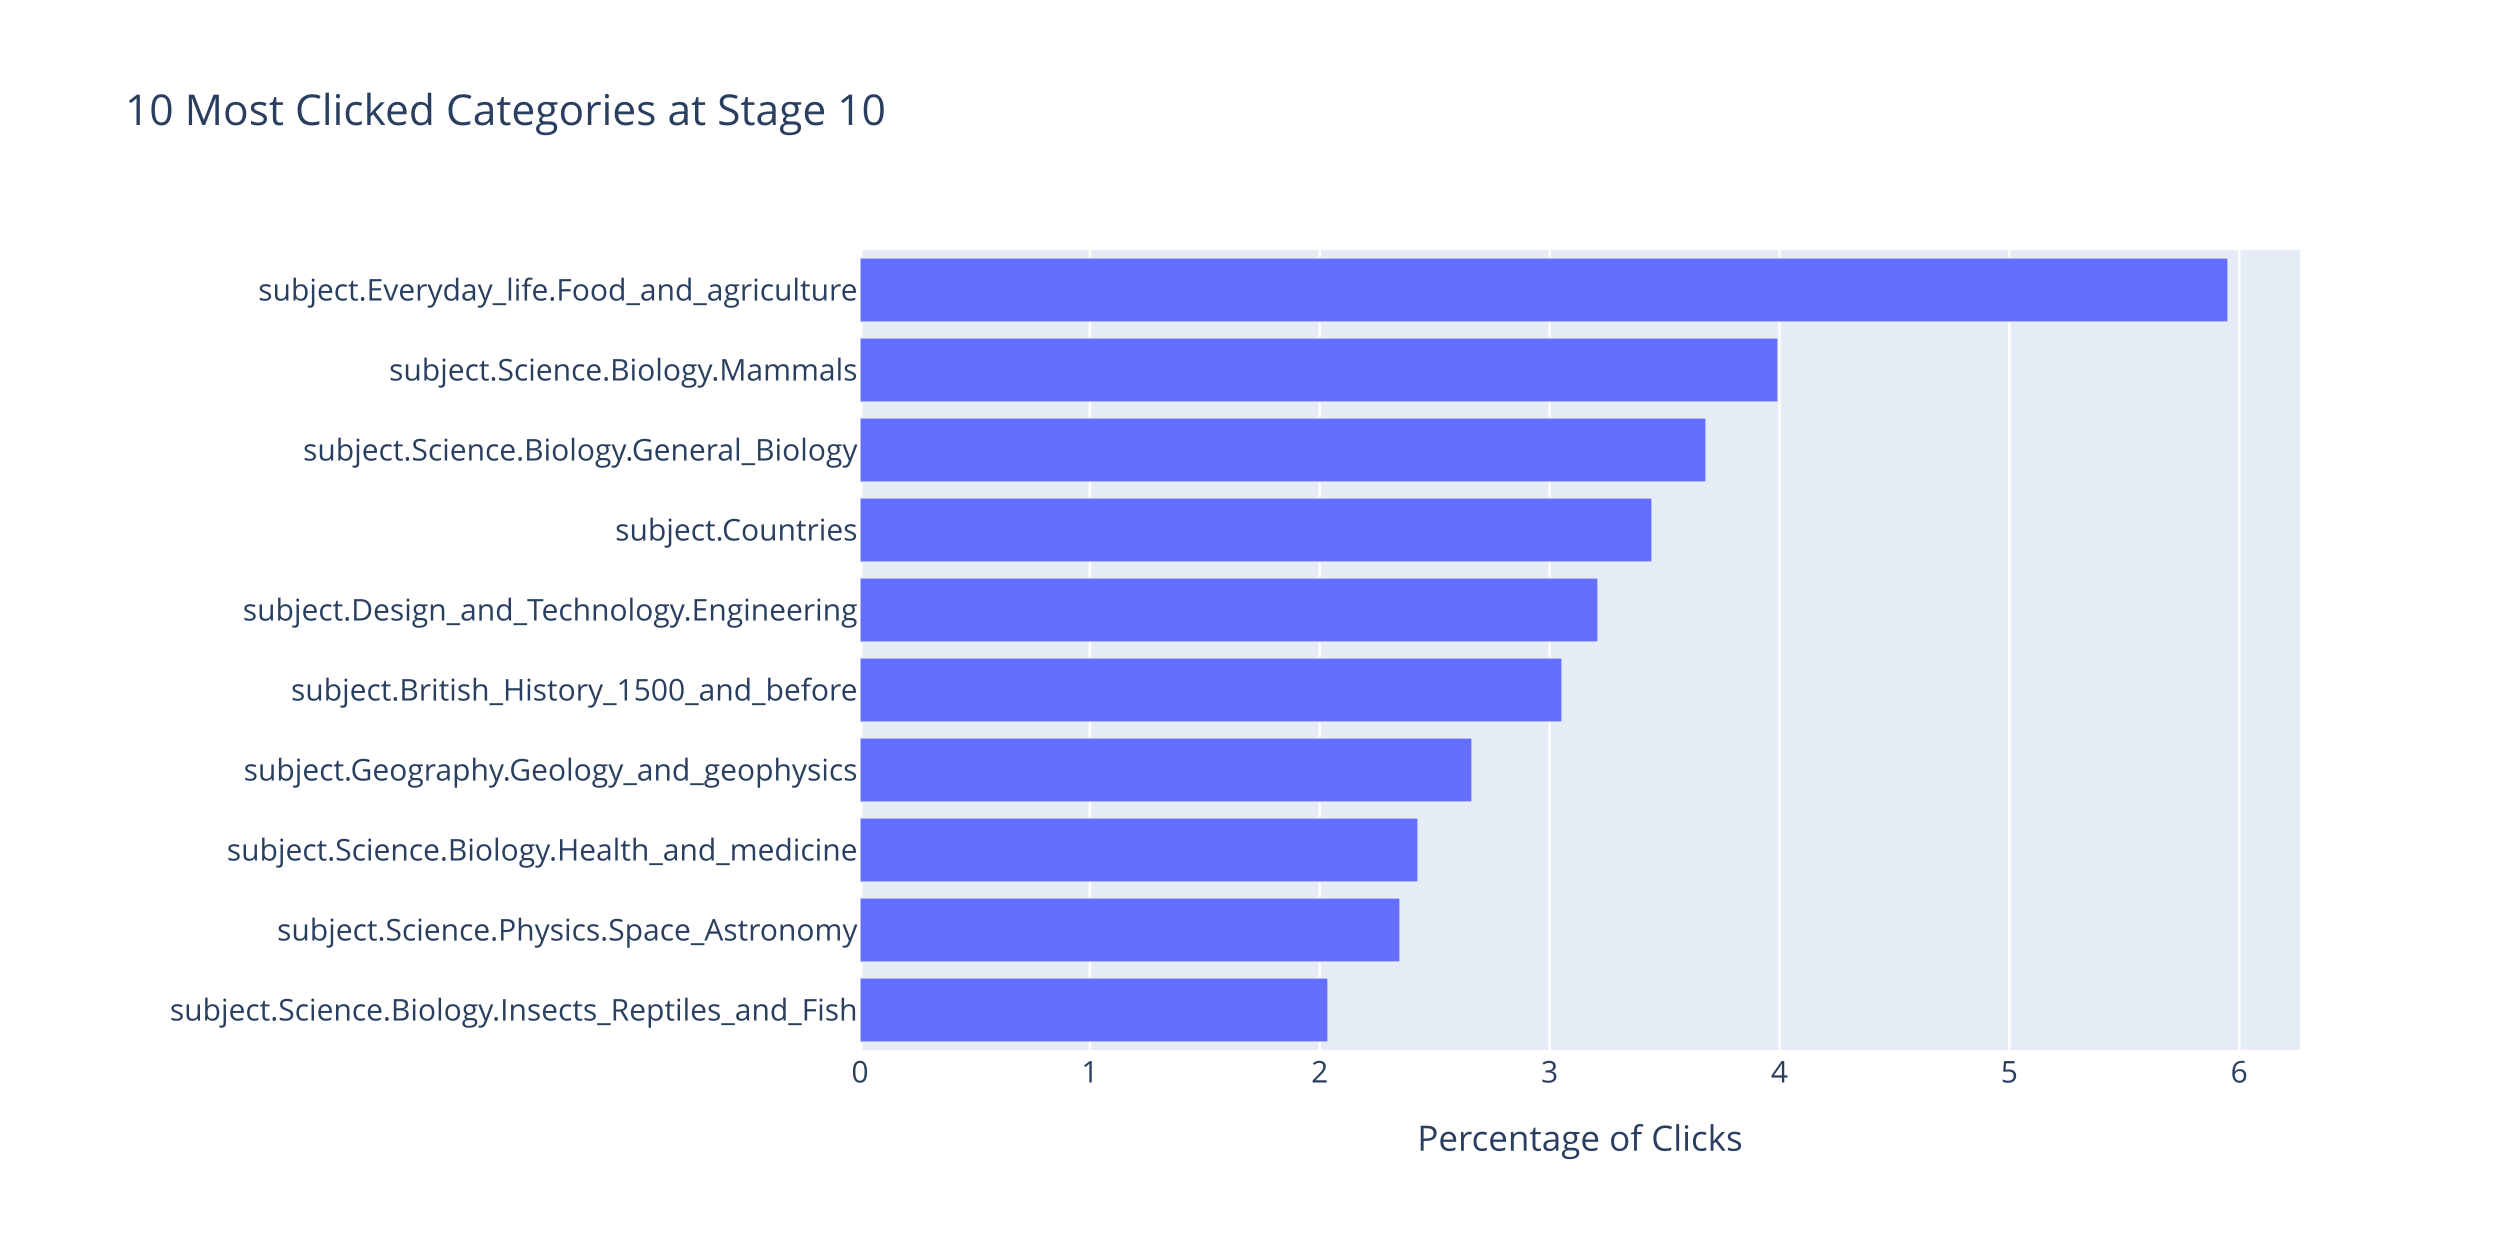
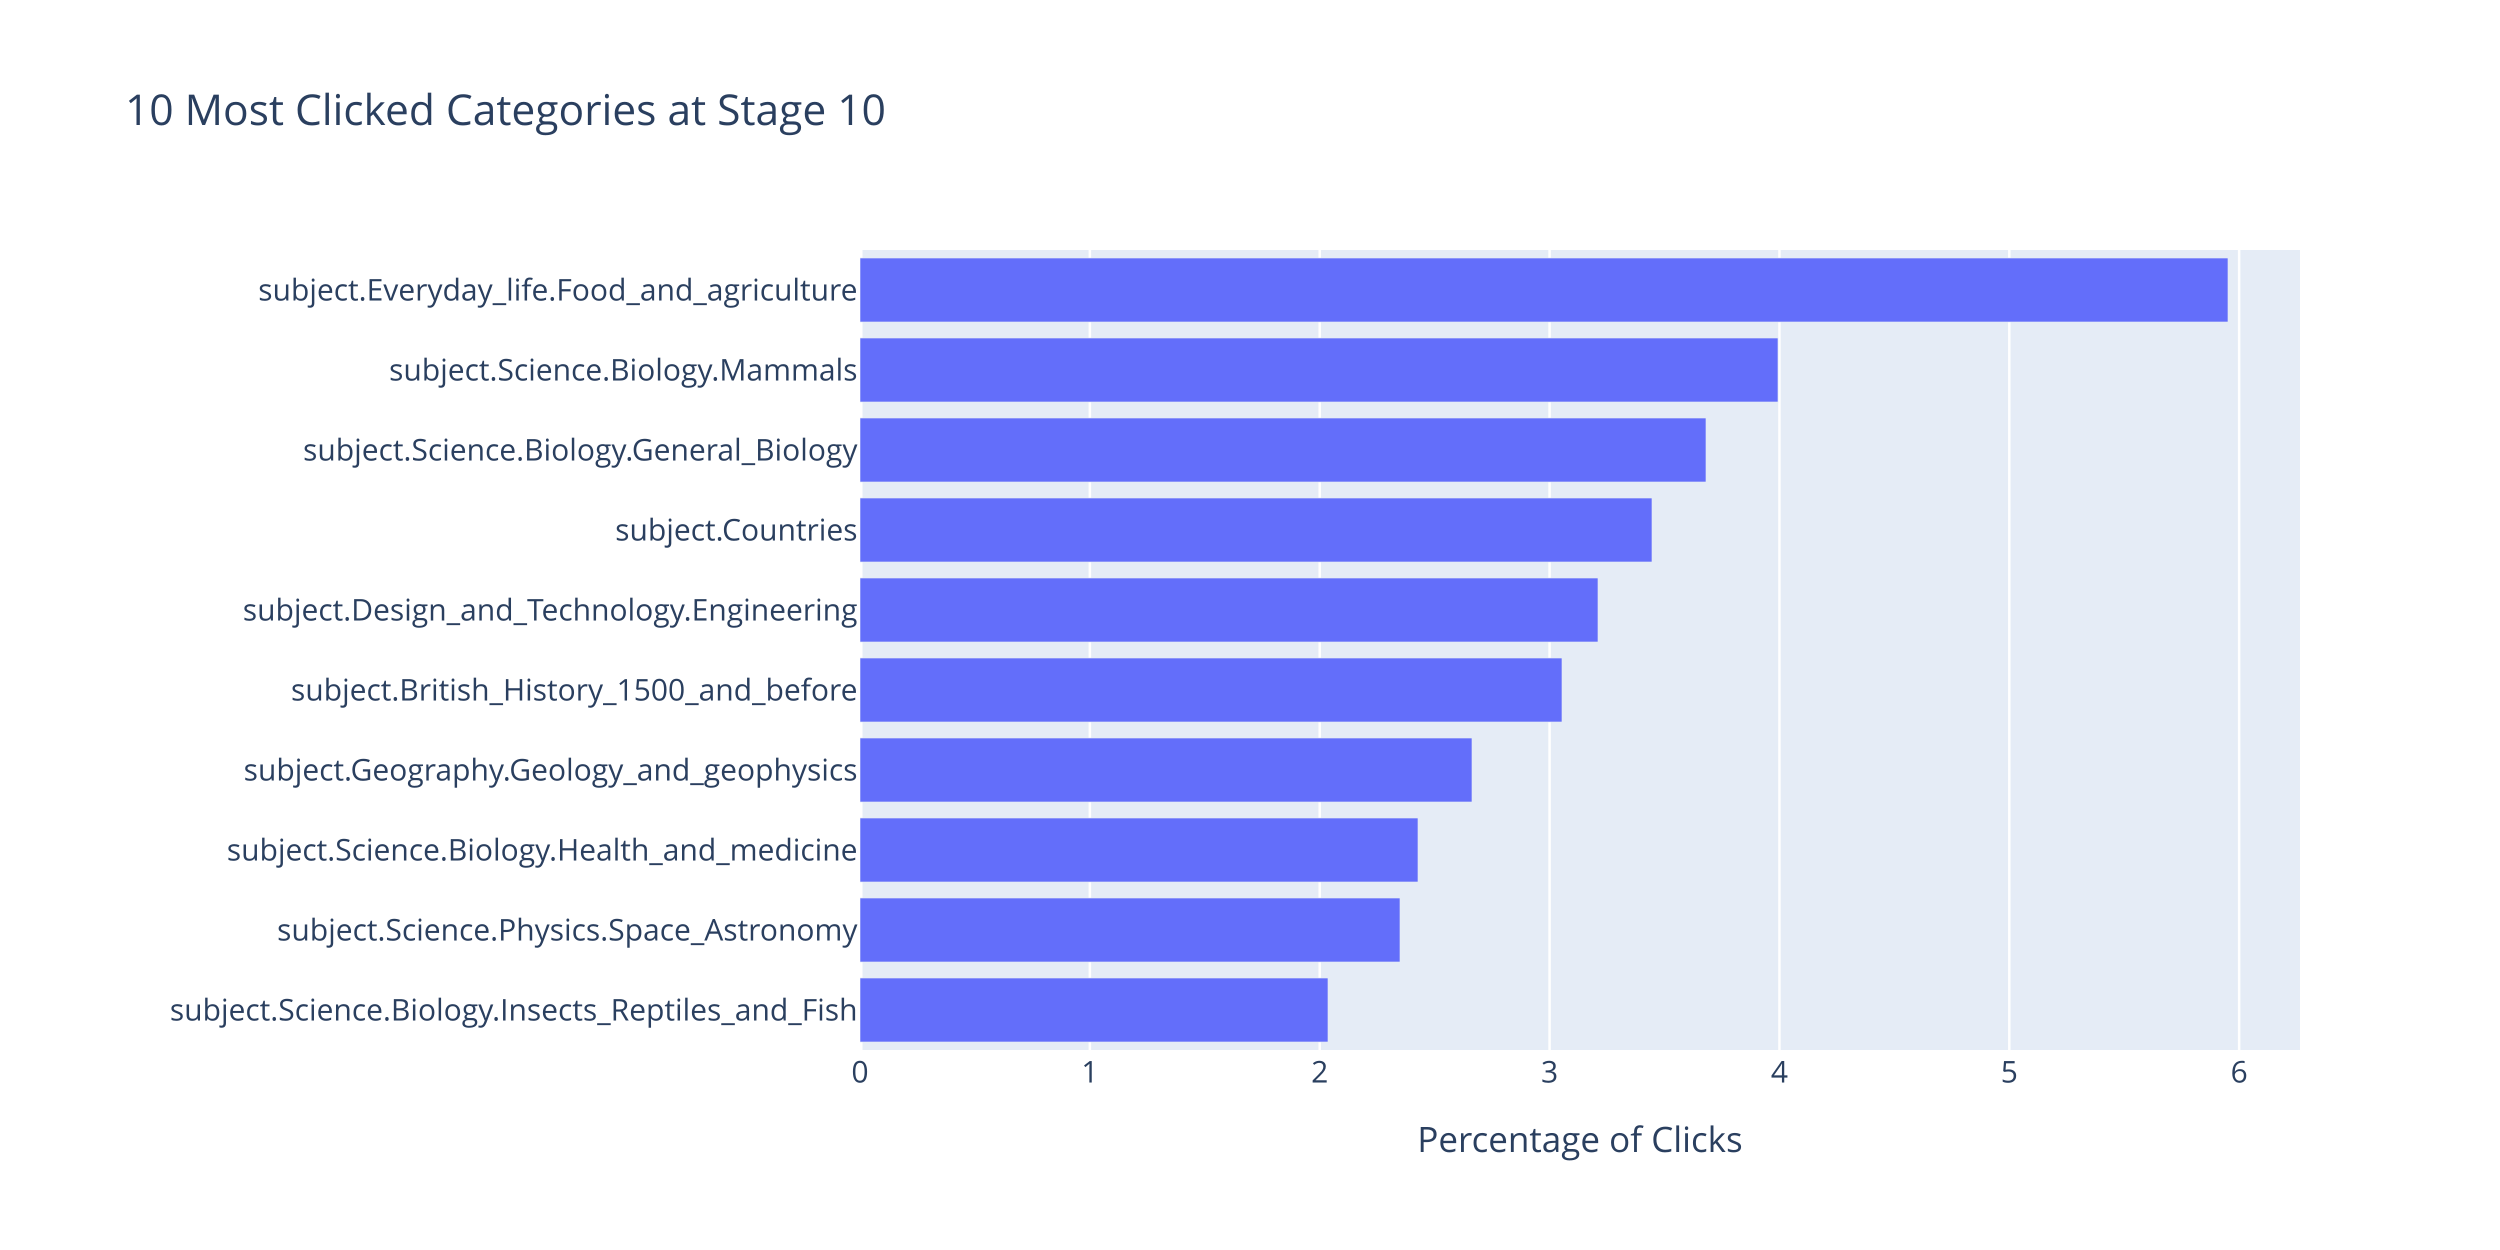
- <svg xmlns="http://www.w3.org/2000/svg" class="main-svg" width="1000" height="500" style="" viewBox="0 0 1000 500">
+ <svg xmlns="http://www.w3.org/2000/svg" class="main-svg" width="2000" height="1000" style="" viewBox="0 0 1000 500">
  <rect x="0" y="0" width="1000" height="500" style="fill: rgb(255, 255, 255); fill-opacity: 1;" />
-   <defs id="defs-684208">
+   <defs id="defs-80f8a3">
    <g class="clips">
-       <clipPath id="clip684208xyplot" class="plotclip">
+       <clipPath id="clip80f8a3xyplot" class="plotclip">
        <rect width="576" height="320" />
      </clipPath>
-       <clipPath class="axesclip" id="clip684208x">
+       <clipPath class="axesclip" id="clip80f8a3x">
        <rect x="344" y="0" width="576" height="500" />
      </clipPath>
-       <clipPath class="axesclip" id="clip684208y">
+       <clipPath class="axesclip" id="clip80f8a3y">
        <rect x="0" y="100" width="1000" height="320" />
      </clipPath>
-       <clipPath class="axesclip" id="clip684208xy">
+       <clipPath class="axesclip" id="clip80f8a3xy">
        <rect x="344" y="100" width="576" height="320" />
      </clipPath>
    </g>
    <g class="gradients" />
    <g class="patterns" />
  </defs>
  <g class="bglayer">
    <rect class="bg" x="344" y="100" width="576" height="320" style="fill: rgb(229, 236, 246); fill-opacity: 1; stroke-width: 0;" />
  </g>
  <g class="layer-below">
    <g class="imagelayer" />
    <g class="shapelayer" />
  </g>
  <g class="cartesianlayer">
    <g class="subplot xy">
      <g class="layer-subplot">
        <g class="shapelayer" />
        <g class="imagelayer" />
      </g>
      <g class="minor-gridlayer">
        <g class="x" />
        <g class="y" />
      </g>
      <g class="gridlayer">
        <g class="x">
          <path class="xgrid crisp" transform="translate(435.94,0)" d="M0,100v320" style="stroke: rgb(255, 255, 255); stroke-opacity: 1; stroke-width: 1px;" />
          <path class="xgrid crisp" transform="translate(527.89,0)" d="M0,100v320" style="stroke: rgb(255, 255, 255); stroke-opacity: 1; stroke-width: 1px;" />
          <path class="xgrid crisp" transform="translate(619.83,0)" d="M0,100v320" style="stroke: rgb(255, 255, 255); stroke-opacity: 1; stroke-width: 1px;" />
          <path class="xgrid crisp" transform="translate(711.78,0)" d="M0,100v320" style="stroke: rgb(255, 255, 255); stroke-opacity: 1; stroke-width: 1px;" />
          <path class="xgrid crisp" transform="translate(803.72,0)" d="M0,100v320" style="stroke: rgb(255, 255, 255); stroke-opacity: 1; stroke-width: 1px;" />
          <path class="xgrid crisp" transform="translate(895.66,0)" d="M0,100v320" style="stroke: rgb(255, 255, 255); stroke-opacity: 1; stroke-width: 1px;" />
        </g>
        <g class="y" />
      </g>
      <g class="zerolinelayer">
        <path class="xzl zl crisp" transform="translate(344,0)" d="M0,100v320" style="stroke: rgb(255, 255, 255); stroke-opacity: 1; stroke-width: 2px;" />
      </g>
      <path class="xlines-below" />
      <path class="ylines-below" />
      <g class="overlines-below" />
      <g class="xaxislayer-below" />
      <g class="yaxislayer-below" />
      <g class="overaxes-below" />
-       <g class="plot" transform="translate(344,100)" clip-path="url(#clip684208xyplot)">
+       <g class="plot" transform="translate(344,100)" clip-path="url(#clip80f8a3xyplot)">
        <g class="barlayer mlayer">
          <g class="trace bars" style="opacity: 1;">
            <g class="points">
              <g class="point">
                <path d="M0,316.8V291.2H187.2V316.8Z" style="vector-effect: non-scaling-stroke; opacity: 1; stroke-width: 0.5px; fill: rgb(99, 110, 250); fill-opacity: 1; stroke: rgb(229, 236, 246); stroke-opacity: 1;" />
              </g>
              <g class="point">
                <path d="M0,284.8V259.2H216V284.8Z" style="vector-effect: non-scaling-stroke; opacity: 1; stroke-width: 0.5px; fill: rgb(99, 110, 250); fill-opacity: 1; stroke: rgb(229, 236, 246); stroke-opacity: 1;" />
              </g>
              <g class="point">
                <path d="M0,252.8V227.2H223.2V252.8Z" style="vector-effect: non-scaling-stroke; opacity: 1; stroke-width: 0.5px; fill: rgb(99, 110, 250); fill-opacity: 1; stroke: rgb(229, 236, 246); stroke-opacity: 1;" />
              </g>
              <g class="point">
                <path d="M0,220.8V195.2H244.8V220.8Z" style="vector-effect: non-scaling-stroke; opacity: 1; stroke-width: 0.5px; fill: rgb(99, 110, 250); fill-opacity: 1; stroke: rgb(229, 236, 246); stroke-opacity: 1;" />
              </g>
              <g class="point">
                <path d="M0,188.8V163.2H280.8V188.8Z" style="vector-effect: non-scaling-stroke; opacity: 1; stroke-width: 0.5px; fill: rgb(99, 110, 250); fill-opacity: 1; stroke: rgb(229, 236, 246); stroke-opacity: 1;" />
              </g>
              <g class="point">
                <path d="M0,156.8V131.2H295.2V156.8Z" style="vector-effect: non-scaling-stroke; opacity: 1; stroke-width: 0.5px; fill: rgb(99, 110, 250); fill-opacity: 1; stroke: rgb(229, 236, 246); stroke-opacity: 1;" />
              </g>
              <g class="point">
                <path d="M0,124.8V99.2H316.8V124.8Z" style="vector-effect: non-scaling-stroke; opacity: 1; stroke-width: 0.5px; fill: rgb(99, 110, 250); fill-opacity: 1; stroke: rgb(229, 236, 246); stroke-opacity: 1;" />
              </g>
              <g class="point">
                <path d="M0,92.8V67.2H338.4V92.8Z" style="vector-effect: non-scaling-stroke; opacity: 1; stroke-width: 0.5px; fill: rgb(99, 110, 250); fill-opacity: 1; stroke: rgb(229, 236, 246); stroke-opacity: 1;" />
              </g>
              <g class="point">
                <path d="M0,60.8V35.2H367.2V60.8Z" style="vector-effect: non-scaling-stroke; opacity: 1; stroke-width: 0.5px; fill: rgb(99, 110, 250); fill-opacity: 1; stroke: rgb(229, 236, 246); stroke-opacity: 1;" />
              </g>
              <g class="point">
                <path d="M0,28.8V3.2H547.2V28.8Z" style="vector-effect: non-scaling-stroke; opacity: 1; stroke-width: 0.5px; fill: rgb(99, 110, 250); fill-opacity: 1; stroke: rgb(229, 236, 246); stroke-opacity: 1;" />
              </g>
            </g>
          </g>
        </g>
      </g>
      <g class="overplot" />
      <path class="xlines-above crisp" d="M0,0" style="fill: none;" />
      <path class="ylines-above crisp" d="M0,0" style="fill: none;" />
      <g class="overlines-above" />
      <g class="xaxislayer-above">
        <g class="xtick">
          <text text-anchor="middle" x="0" y="433" transform="translate(344,0)" style="font-family: 'Open Sans', verdana, arial, sans-serif; font-size: 12px; fill: rgb(42, 63, 95); fill-opacity: 1; white-space: pre; opacity: 1;">0</text>
        </g>
        <g class="xtick">
          <text text-anchor="middle" x="0" y="433" style="font-family: 'Open Sans', verdana, arial, sans-serif; font-size: 12px; fill: rgb(42, 63, 95); fill-opacity: 1; white-space: pre; opacity: 1;" transform="translate(435.94,0)">1</text>
        </g>
        <g class="xtick">
          <text text-anchor="middle" x="0" y="433" style="font-family: 'Open Sans', verdana, arial, sans-serif; font-size: 12px; fill: rgb(42, 63, 95); fill-opacity: 1; white-space: pre; opacity: 1;" transform="translate(527.89,0)">2</text>
        </g>
        <g class="xtick">
          <text text-anchor="middle" x="0" y="433" style="font-family: 'Open Sans', verdana, arial, sans-serif; font-size: 12px; fill: rgb(42, 63, 95); fill-opacity: 1; white-space: pre; opacity: 1;" transform="translate(619.83,0)">3</text>
        </g>
        <g class="xtick">
          <text text-anchor="middle" x="0" y="433" style="font-family: 'Open Sans', verdana, arial, sans-serif; font-size: 12px; fill: rgb(42, 63, 95); fill-opacity: 1; white-space: pre; opacity: 1;" transform="translate(711.78,0)">4</text>
        </g>
        <g class="xtick">
          <text text-anchor="middle" x="0" y="433" style="font-family: 'Open Sans', verdana, arial, sans-serif; font-size: 12px; fill: rgb(42, 63, 95); fill-opacity: 1; white-space: pre; opacity: 1;" transform="translate(803.72,0)">5</text>
        </g>
        <g class="xtick">
          <text text-anchor="middle" x="0" y="433" style="font-family: 'Open Sans', verdana, arial, sans-serif; font-size: 12px; fill: rgb(42, 63, 95); fill-opacity: 1; white-space: pre; opacity: 1;" transform="translate(895.66,0)">6</text>
        </g>
      </g>
      <g class="yaxislayer-above">
        <g class="ytick">
          <text text-anchor="end" x="343" y="4.2" transform="translate(0,404)" style="font-family: 'Open Sans', verdana, arial, sans-serif; font-size: 12px; fill: rgb(42, 63, 95); fill-opacity: 1; white-space: pre; opacity: 1;">subject.Science.Biology.Insects_Reptiles_and_Fish</text>
        </g>
        <g class="ytick">
          <text text-anchor="end" x="343" y="4.2" transform="translate(0,372)" style="font-family: 'Open Sans', verdana, arial, sans-serif; font-size: 12px; fill: rgb(42, 63, 95); fill-opacity: 1; white-space: pre; opacity: 1;">subject.Science.Physics.Space_Astronomy</text>
        </g>
        <g class="ytick">
          <text text-anchor="end" x="343" y="4.2" transform="translate(0,340)" style="font-family: 'Open Sans', verdana, arial, sans-serif; font-size: 12px; fill: rgb(42, 63, 95); fill-opacity: 1; white-space: pre; opacity: 1;">subject.Science.Biology.Health_and_medicine</text>
        </g>
        <g class="ytick">
          <text text-anchor="end" x="343" y="4.2" transform="translate(0,308)" style="font-family: 'Open Sans', verdana, arial, sans-serif; font-size: 12px; fill: rgb(42, 63, 95); fill-opacity: 1; white-space: pre; opacity: 1;">subject.Geography.Geology_and_geophysics</text>
        </g>
        <g class="ytick">
          <text text-anchor="end" x="343" y="4.2" transform="translate(0,276)" style="font-family: 'Open Sans', verdana, arial, sans-serif; font-size: 12px; fill: rgb(42, 63, 95); fill-opacity: 1; white-space: pre; opacity: 1;">subject.British_History_1500_and_before</text>
        </g>
        <g class="ytick">
          <text text-anchor="end" x="343" y="4.2" transform="translate(0,244)" style="font-family: 'Open Sans', verdana, arial, sans-serif; font-size: 12px; fill: rgb(42, 63, 95); fill-opacity: 1; white-space: pre; opacity: 1;">subject.Design_and_Technology.Engineering</text>
        </g>
        <g class="ytick">
          <text text-anchor="end" x="343" y="4.2" transform="translate(0,212)" style="font-family: 'Open Sans', verdana, arial, sans-serif; font-size: 12px; fill: rgb(42, 63, 95); fill-opacity: 1; white-space: pre; opacity: 1;">subject.Countries</text>
        </g>
        <g class="ytick">
          <text text-anchor="end" x="343" y="4.2" transform="translate(0,180)" style="font-family: 'Open Sans', verdana, arial, sans-serif; font-size: 12px; fill: rgb(42, 63, 95); fill-opacity: 1; white-space: pre; opacity: 1;">subject.Science.Biology.General_Biology</text>
        </g>
        <g class="ytick">
          <text text-anchor="end" x="343" y="4.2" transform="translate(0,148)" style="font-family: 'Open Sans', verdana, arial, sans-serif; font-size: 12px; fill: rgb(42, 63, 95); fill-opacity: 1; white-space: pre; opacity: 1;">subject.Science.Biology.Mammals</text>
        </g>
        <g class="ytick">
          <text text-anchor="end" x="343" y="4.2" transform="translate(0,116)" style="font-family: 'Open Sans', verdana, arial, sans-serif; font-size: 12px; fill: rgb(42, 63, 95); fill-opacity: 1; white-space: pre; opacity: 1;">subject.Everyday_life.Food_and_agriculture</text>
        </g>
      </g>
      <g class="overaxes-above" />
    </g>
  </g>
  <g class="polarlayer" />
  <g class="smithlayer" />
  <g class="ternarylayer" />
  <g class="geolayer" />
  <g class="funnelarealayer" />
  <g class="pielayer" />
  <g class="iciclelayer" />
  <g class="treemaplayer" />
  <g class="sunburstlayer" />
  <g class="glimages" />
-   <defs id="topdefs-684208">
+   <defs id="topdefs-80f8a3">
    <g class="clips" />
  </defs>
  <g class="layer-above">
    <g class="imagelayer" />
    <g class="shapelayer" />
  </g>
  <g class="infolayer">
    <g class="g-gtitle">
      <text class="gtitle" x="50" y="50" text-anchor="start" dy="0em" style="font-family: 'Open Sans', verdana, arial, sans-serif; font-size: 17px; fill: rgb(42, 63, 95); opacity: 1; font-weight: normal; white-space: pre;">10 Most Clicked Categories at Stage 10</text>
    </g>
    <g class="g-xtitle">
-       <text class="xtitle" x="632" y="460.3" text-anchor="middle" style="font-family: 'Open Sans', verdana, arial, sans-serif; font-size: 14px; fill: rgb(42, 63, 95); opacity: 1; font-weight: normal; white-space: pre;">Percentage of Clicks</text>
+       <text class="xtitle" x="632" y="460.8" text-anchor="middle" style="font-family: 'Open Sans', verdana, arial, sans-serif; font-size: 14px; fill: rgb(42, 63, 95); opacity: 1; font-weight: normal; white-space: pre;">Percentage of Clicks</text>
    </g>
    <g class="g-ytitle" />
  </g>
</svg>
